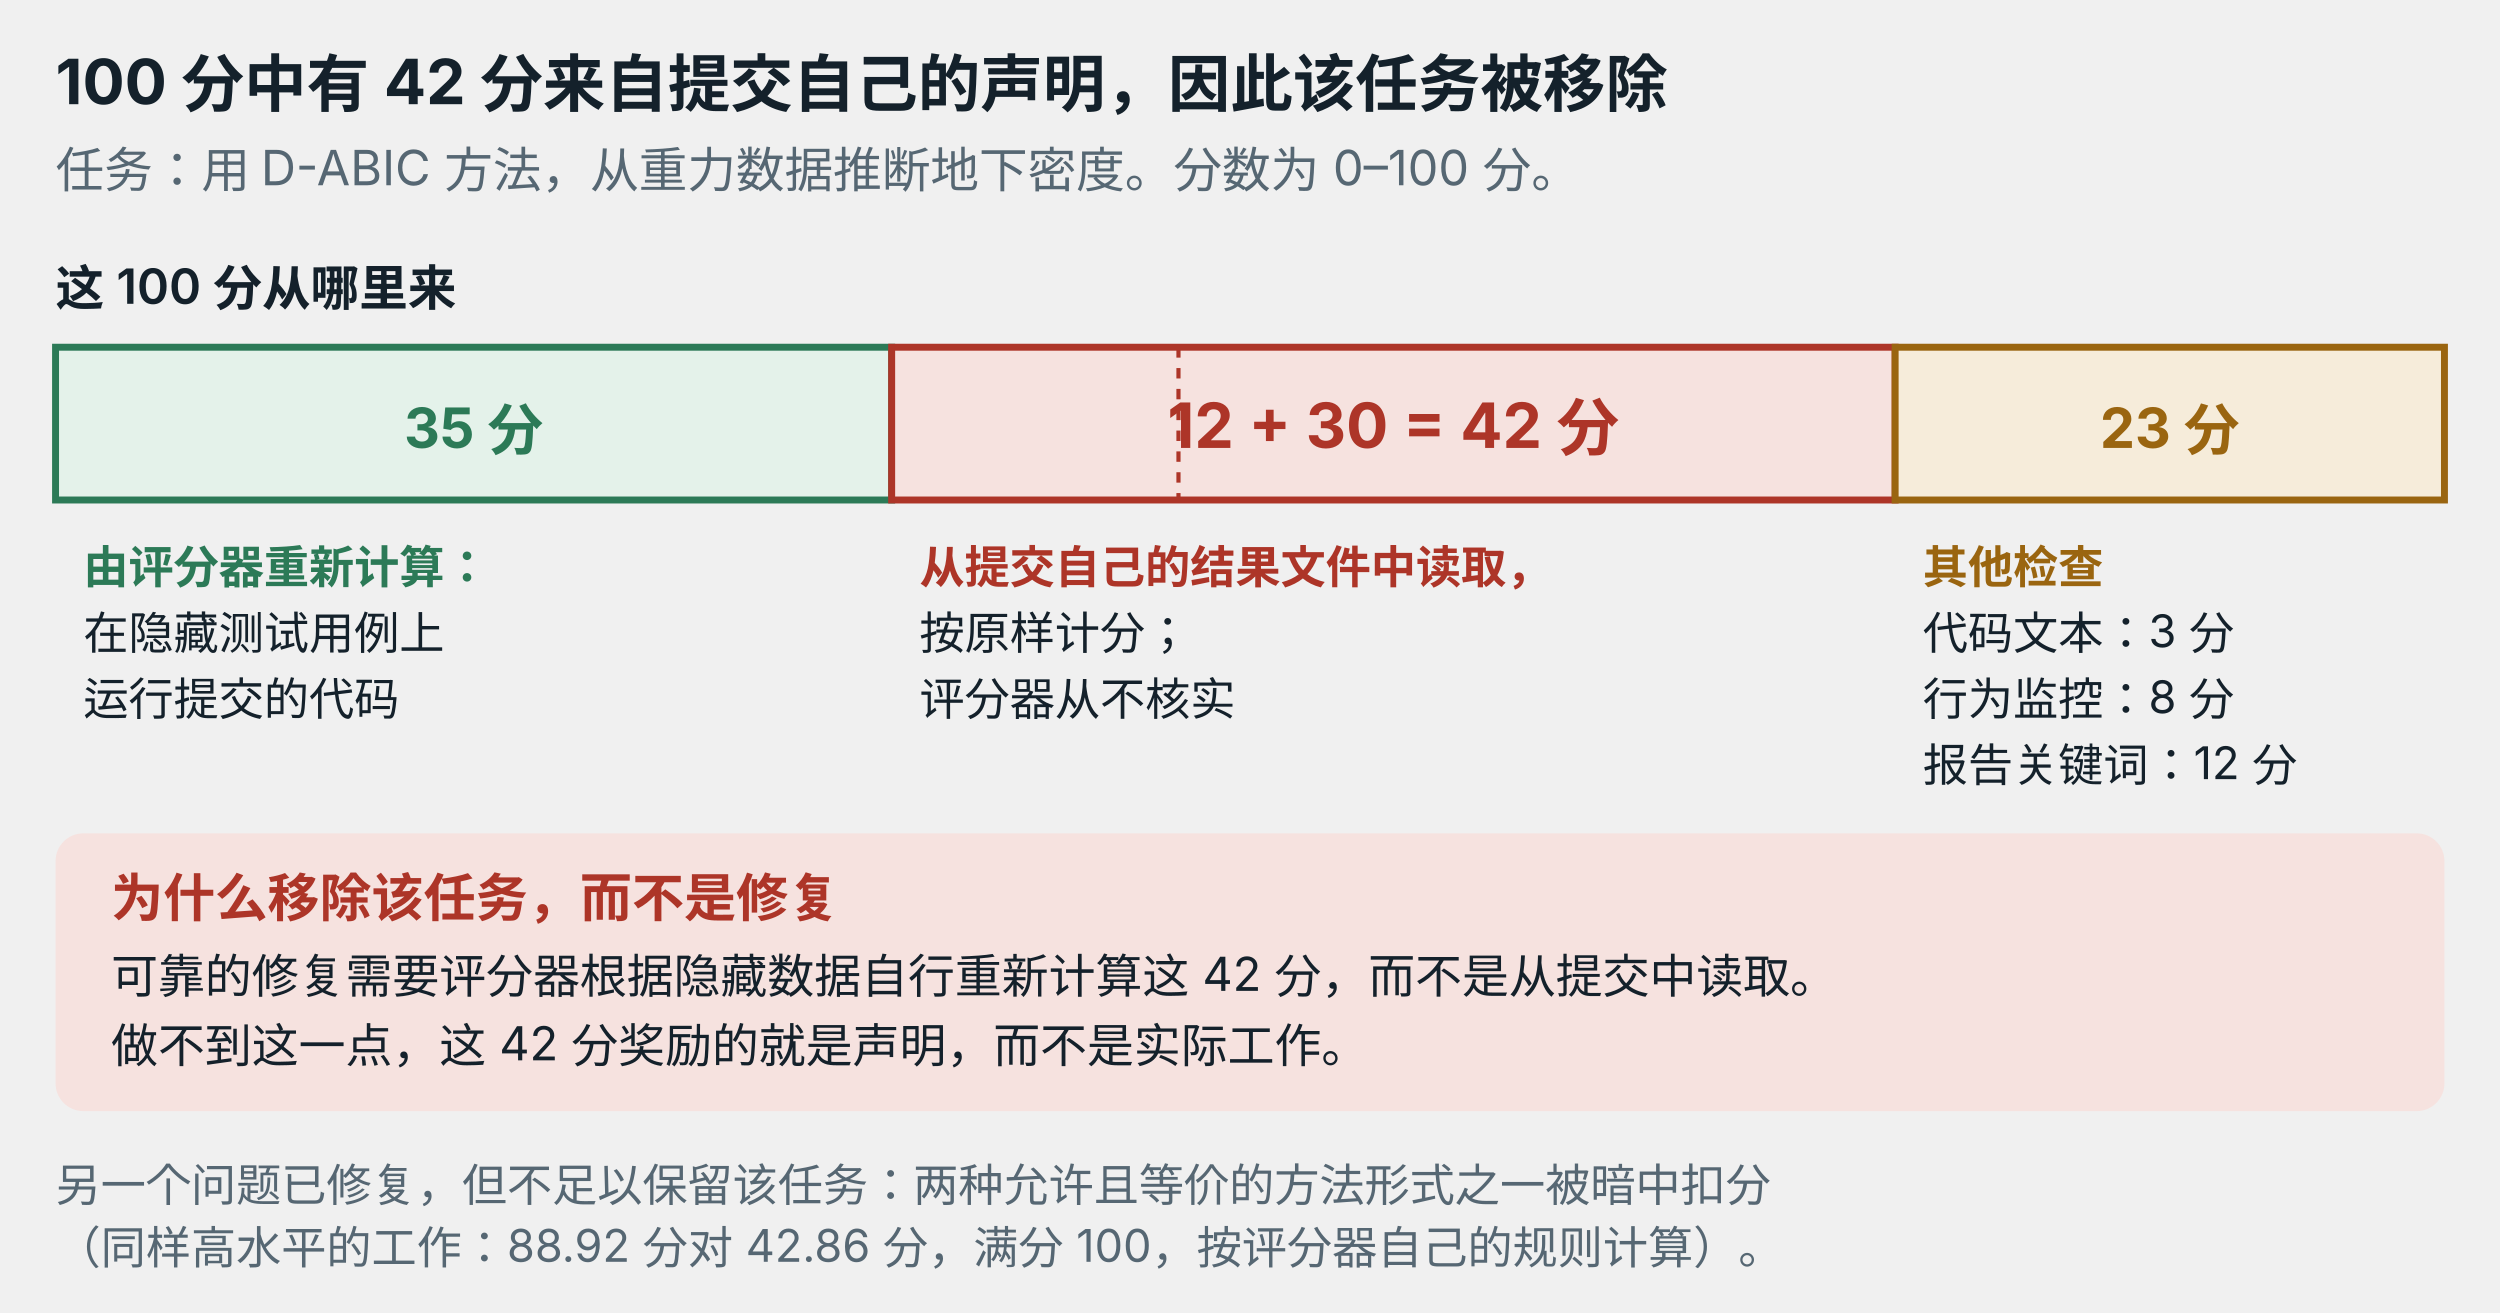
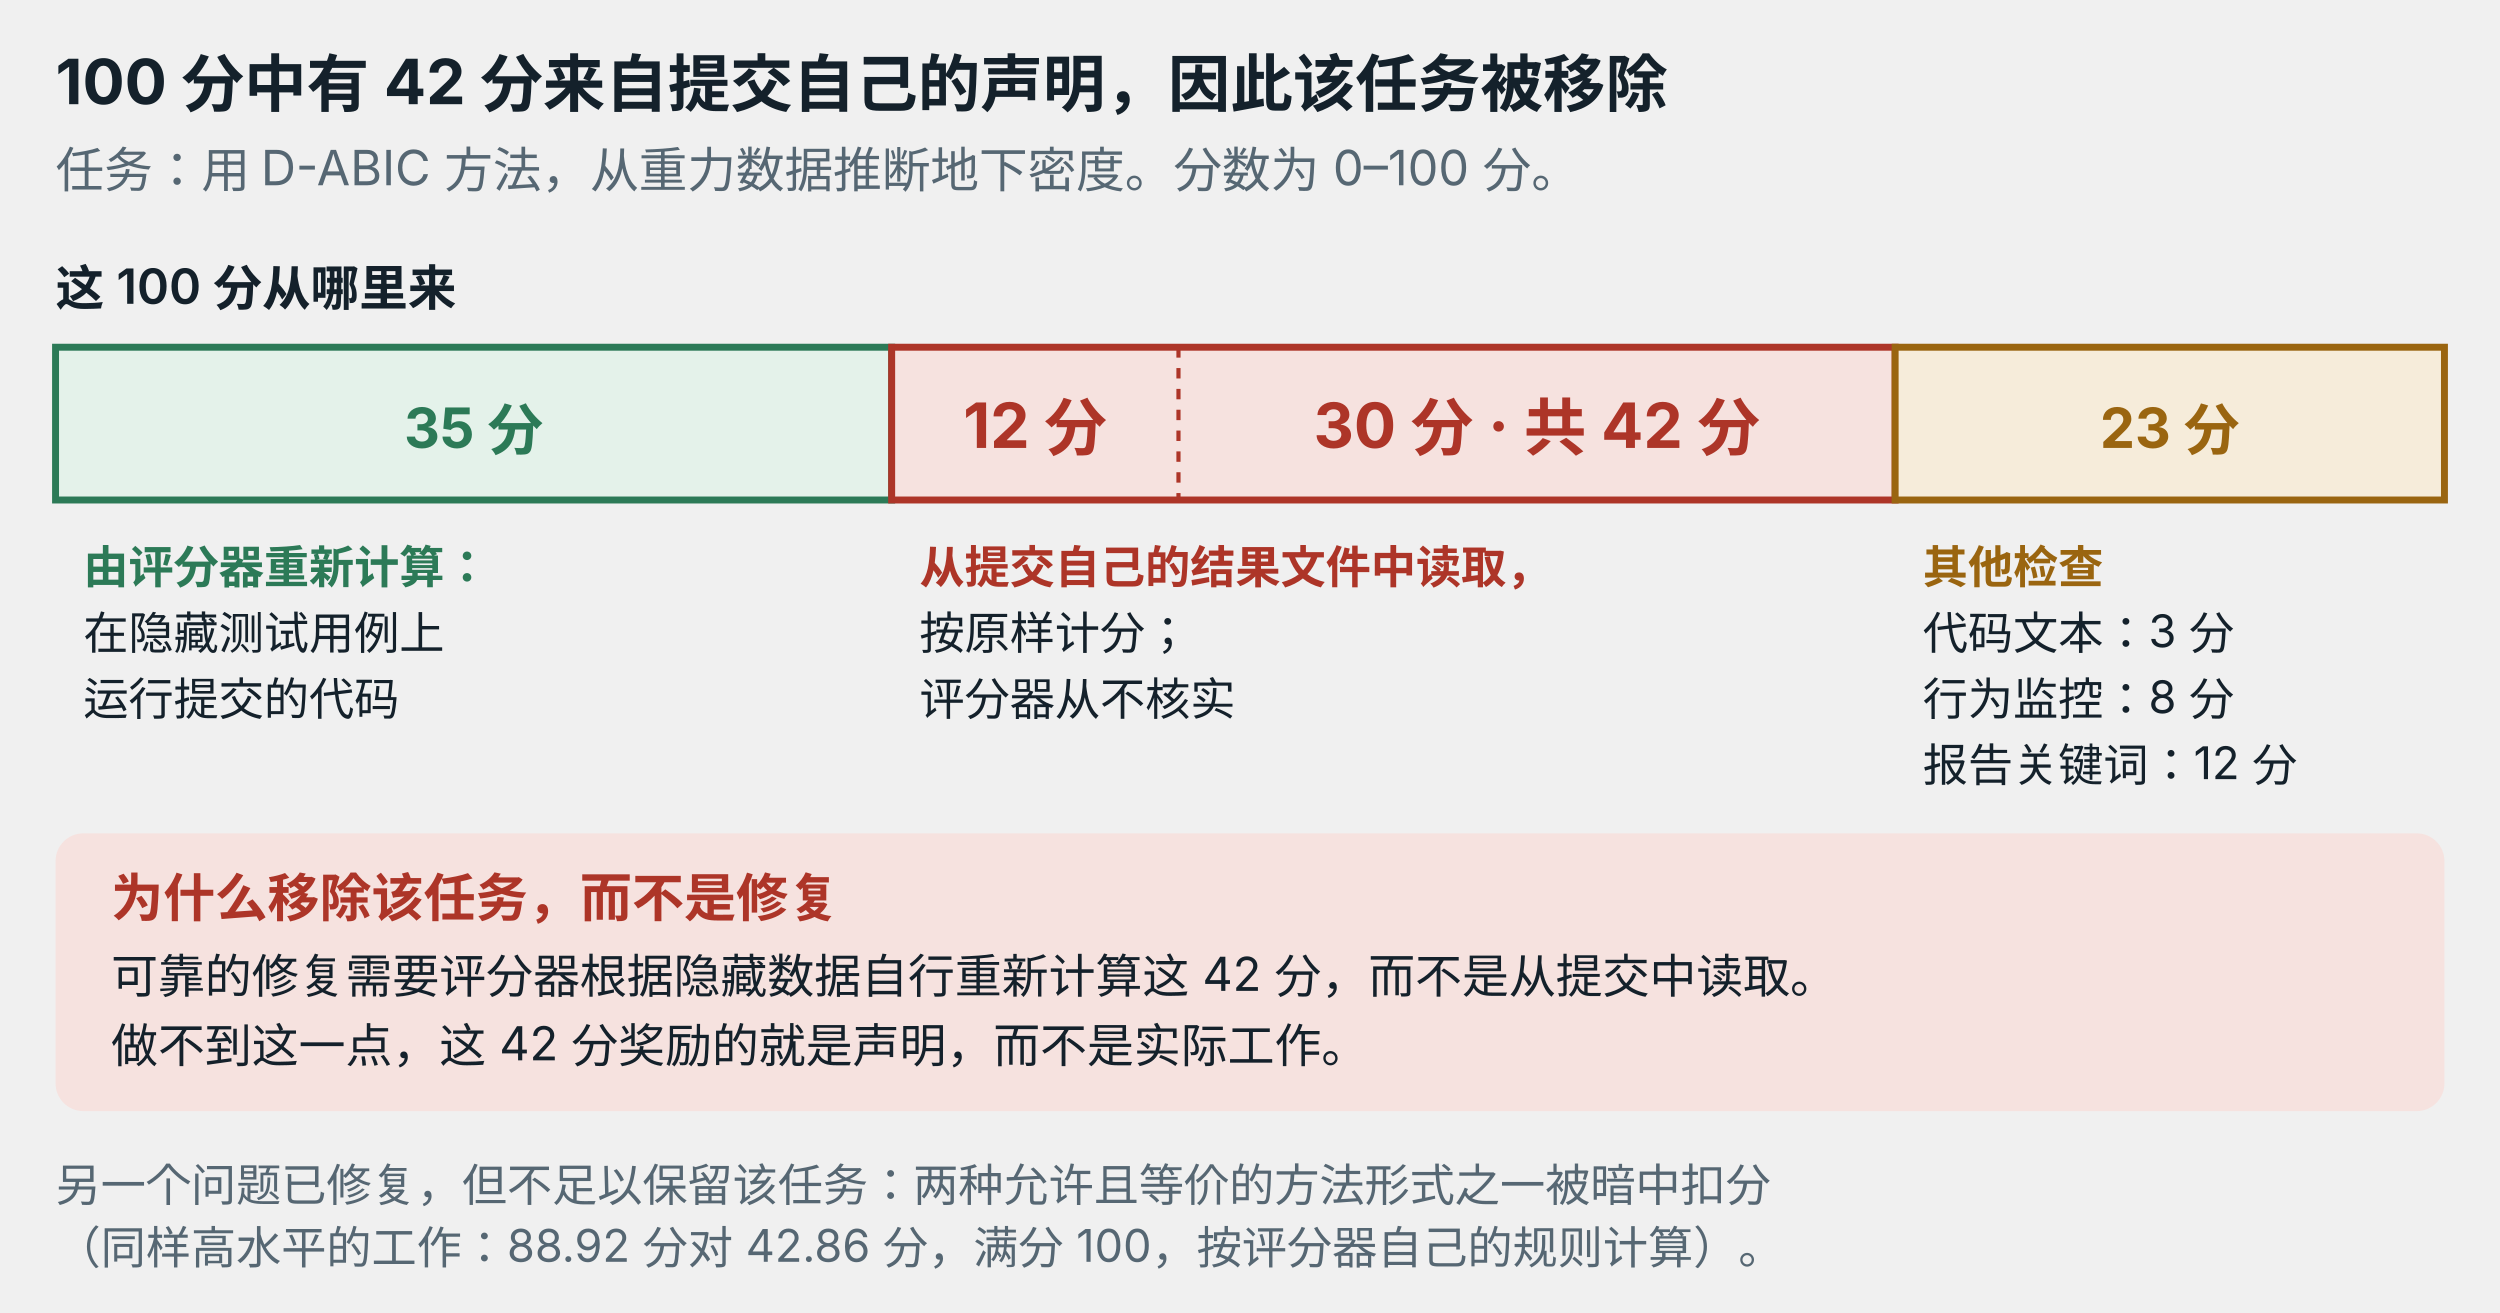
<svg xmlns="http://www.w3.org/2000/svg" viewBox="0 0 720 378" role="img">
  <style>
  .ink{fill:#14212b} .muted{fill:#566773} .rule{stroke:#d3dbe0} .bg{fill:#ffffff}
  .good{fill:#2c7a57} .bad{fill:#ad3528} .warn{fill:#9a6510} .acc{fill:#0f5c78}
  .goodS{stroke:#2c7a57} .badS{stroke:#ad3528} .accS{stroke:#0f5c78} .inkS{stroke:#14212b} .warnS{stroke:#9a6510} .mutedS{stroke:#566773}
  .goodBg{fill:#e4f2ea} .badBg{fill:#f6e2df} .warnBg{fill:#f6ecda} .accBg{fill:#e3eff4}
  text{font-family:"IBM Plex Sans","Noto Sans SC","PingFang SC","Microsoft YaHei",system-ui,-apple-system,"Segoe UI",sans-serif}
  .mono{font-family:"IBM Plex Mono",ui-monospace,"SFMono-Regular",Menlo,Consolas,monospace}
  @media (prefers-color-scheme: dark){
    .ink{fill:#e2e9ed} .muted{fill:#95a6b1} .rule{stroke:#2a3843} .bg{fill:#152029}
    .good{fill:#6cc79a} .bad{fill:#f08a7c} .warn{fill:#e0a64a} .acc{fill:#6cb6d3}
    .goodS{stroke:#6cc79a} .badS{stroke:#f08a7c} .accS{stroke:#6cb6d3} .inkS{stroke:#e2e9ed} .warnS{stroke:#e0a64a} .mutedS{stroke:#95a6b1}
    .goodBg{fill:#15302a} .badBg{fill:#3a1f1c} .warnBg{fill:#352a16} .accBg{fill:#16303c}
  }
</style>
  <text x="16" y="30" class="ink" font-size="18" text-anchor="start" font-weight="700">100 分中有 42 分来自提交自己的声明，因此该任务被移除</text>
  <text x="16" y="54" class="muted" font-size="14" text-anchor="start">任务：用 D-ABIC 方法，从重力数据推断地下密度。分数为 0–100 分。</text>
  <text x="16" y="88" class="ink" font-size="14" text-anchor="start" font-weight="600">这 100 分从哪里来</text>
  <rect x="16.0" y="100" width="240.8" height="44" class="goodBg" />
  <rect x="16.0" y="100" width="240.8" height="44" fill="none" class="goodS" stroke-width="2" />
  <text x="136.4" y="129" class="good" font-size="16" text-anchor="middle" font-weight="700">35 分</text>
  <text x="24" y="168" class="good" font-size="13" text-anchor="start" font-weight="600">由评分器重新计算：</text>
  <text x="24" y="187" class="ink" font-size="13" text-anchor="start">在隐藏测试用例上</text>
  <text x="24" y="206" class="ink" font-size="13" text-anchor="start">运行提交的代码</text>
  <rect x="256.8" y="100" width="289.0" height="44" class="badBg" />
  <rect x="256.8" y="100" width="289.0" height="44" fill="none" class="badS" stroke-width="2" />
-   <text x="401.28" y="129" class="bad" font-size="18" text-anchor="middle" font-weight="700">12 + 30 = 42 分</text>
+   <text x="298.1" y="129" class="bad" font-size="18" text-anchor="middle" font-weight="700">12 分</text>
+   <text x="442.6" y="129" class="bad" font-size="18" text-anchor="middle" font-weight="700">30 分 · 共 42 分</text>
  <line x1="339.4" y1="100" x2="339.4" y2="144" class="badS" stroke-width="1.2" stroke-dasharray="3 3" />
  <text x="264.8" y="168" class="bad" font-size="13" text-anchor="start" font-weight="600">从提交自己的结果文件中读取，</text>
  <text x="264.8" y="187" class="ink" font-size="13" text-anchor="start">按原样计分；</text>
  <text x="264.8" y="206" class="ink" font-size="13" text-anchor="start">评分器从不核实</text>
  <rect x="545.8" y="100" width="158.2" height="44" class="warnBg" />
  <rect x="545.8" y="100" width="158.2" height="44" fill="none" class="warnS" stroke-width="2" />
  <text x="624.88" y="129" class="warn" font-size="16" text-anchor="middle" font-weight="700">23 分</text>
  <text x="553.76" y="168" class="warn" font-size="13" text-anchor="start" font-weight="600">其他检查</text>
  <text x="553.76" y="187" class="ink" font-size="13" text-anchor="start">代码文本：3 分</text>
  <text x="553.76" y="206" class="ink" font-size="13" text-anchor="start">行为监控：8 分</text>
  <text x="553.76" y="225" class="ink" font-size="13" text-anchor="start">报告关键词：12 分</text>
  <rect x="16" y="240" width="688" height="80" rx="8" class="badBg" />
  <text x="32" y="264" class="bad" font-size="15" text-anchor="start" font-weight="700">为什么移除该任务，而不是修复</text>
  <text x="32" y="286" class="ink" font-size="13.5" text-anchor="start">可靠的修复需要评分器根据隐藏数据自行重新计算这 42 分，而不是从提交中读取。</text>
  <text x="32" y="306" class="ink" font-size="13.5" text-anchor="start">做不到这一点，这 42 分奖励的就是声明，而不是实际工作。</text>
  <text x="16" y="346" class="muted" font-size="13" text-anchor="start">另一个问题已修复，但不足以保留该任务：两种允许且等价的方法形式之一被暗中扣分</text>
  <text x="16" y="364" class="muted" font-size="13" text-anchor="start">（同样高水平的工作：88.92 分对 42.86 分，满分 100，按评分器自己的规则计算）。</text>
</svg>
